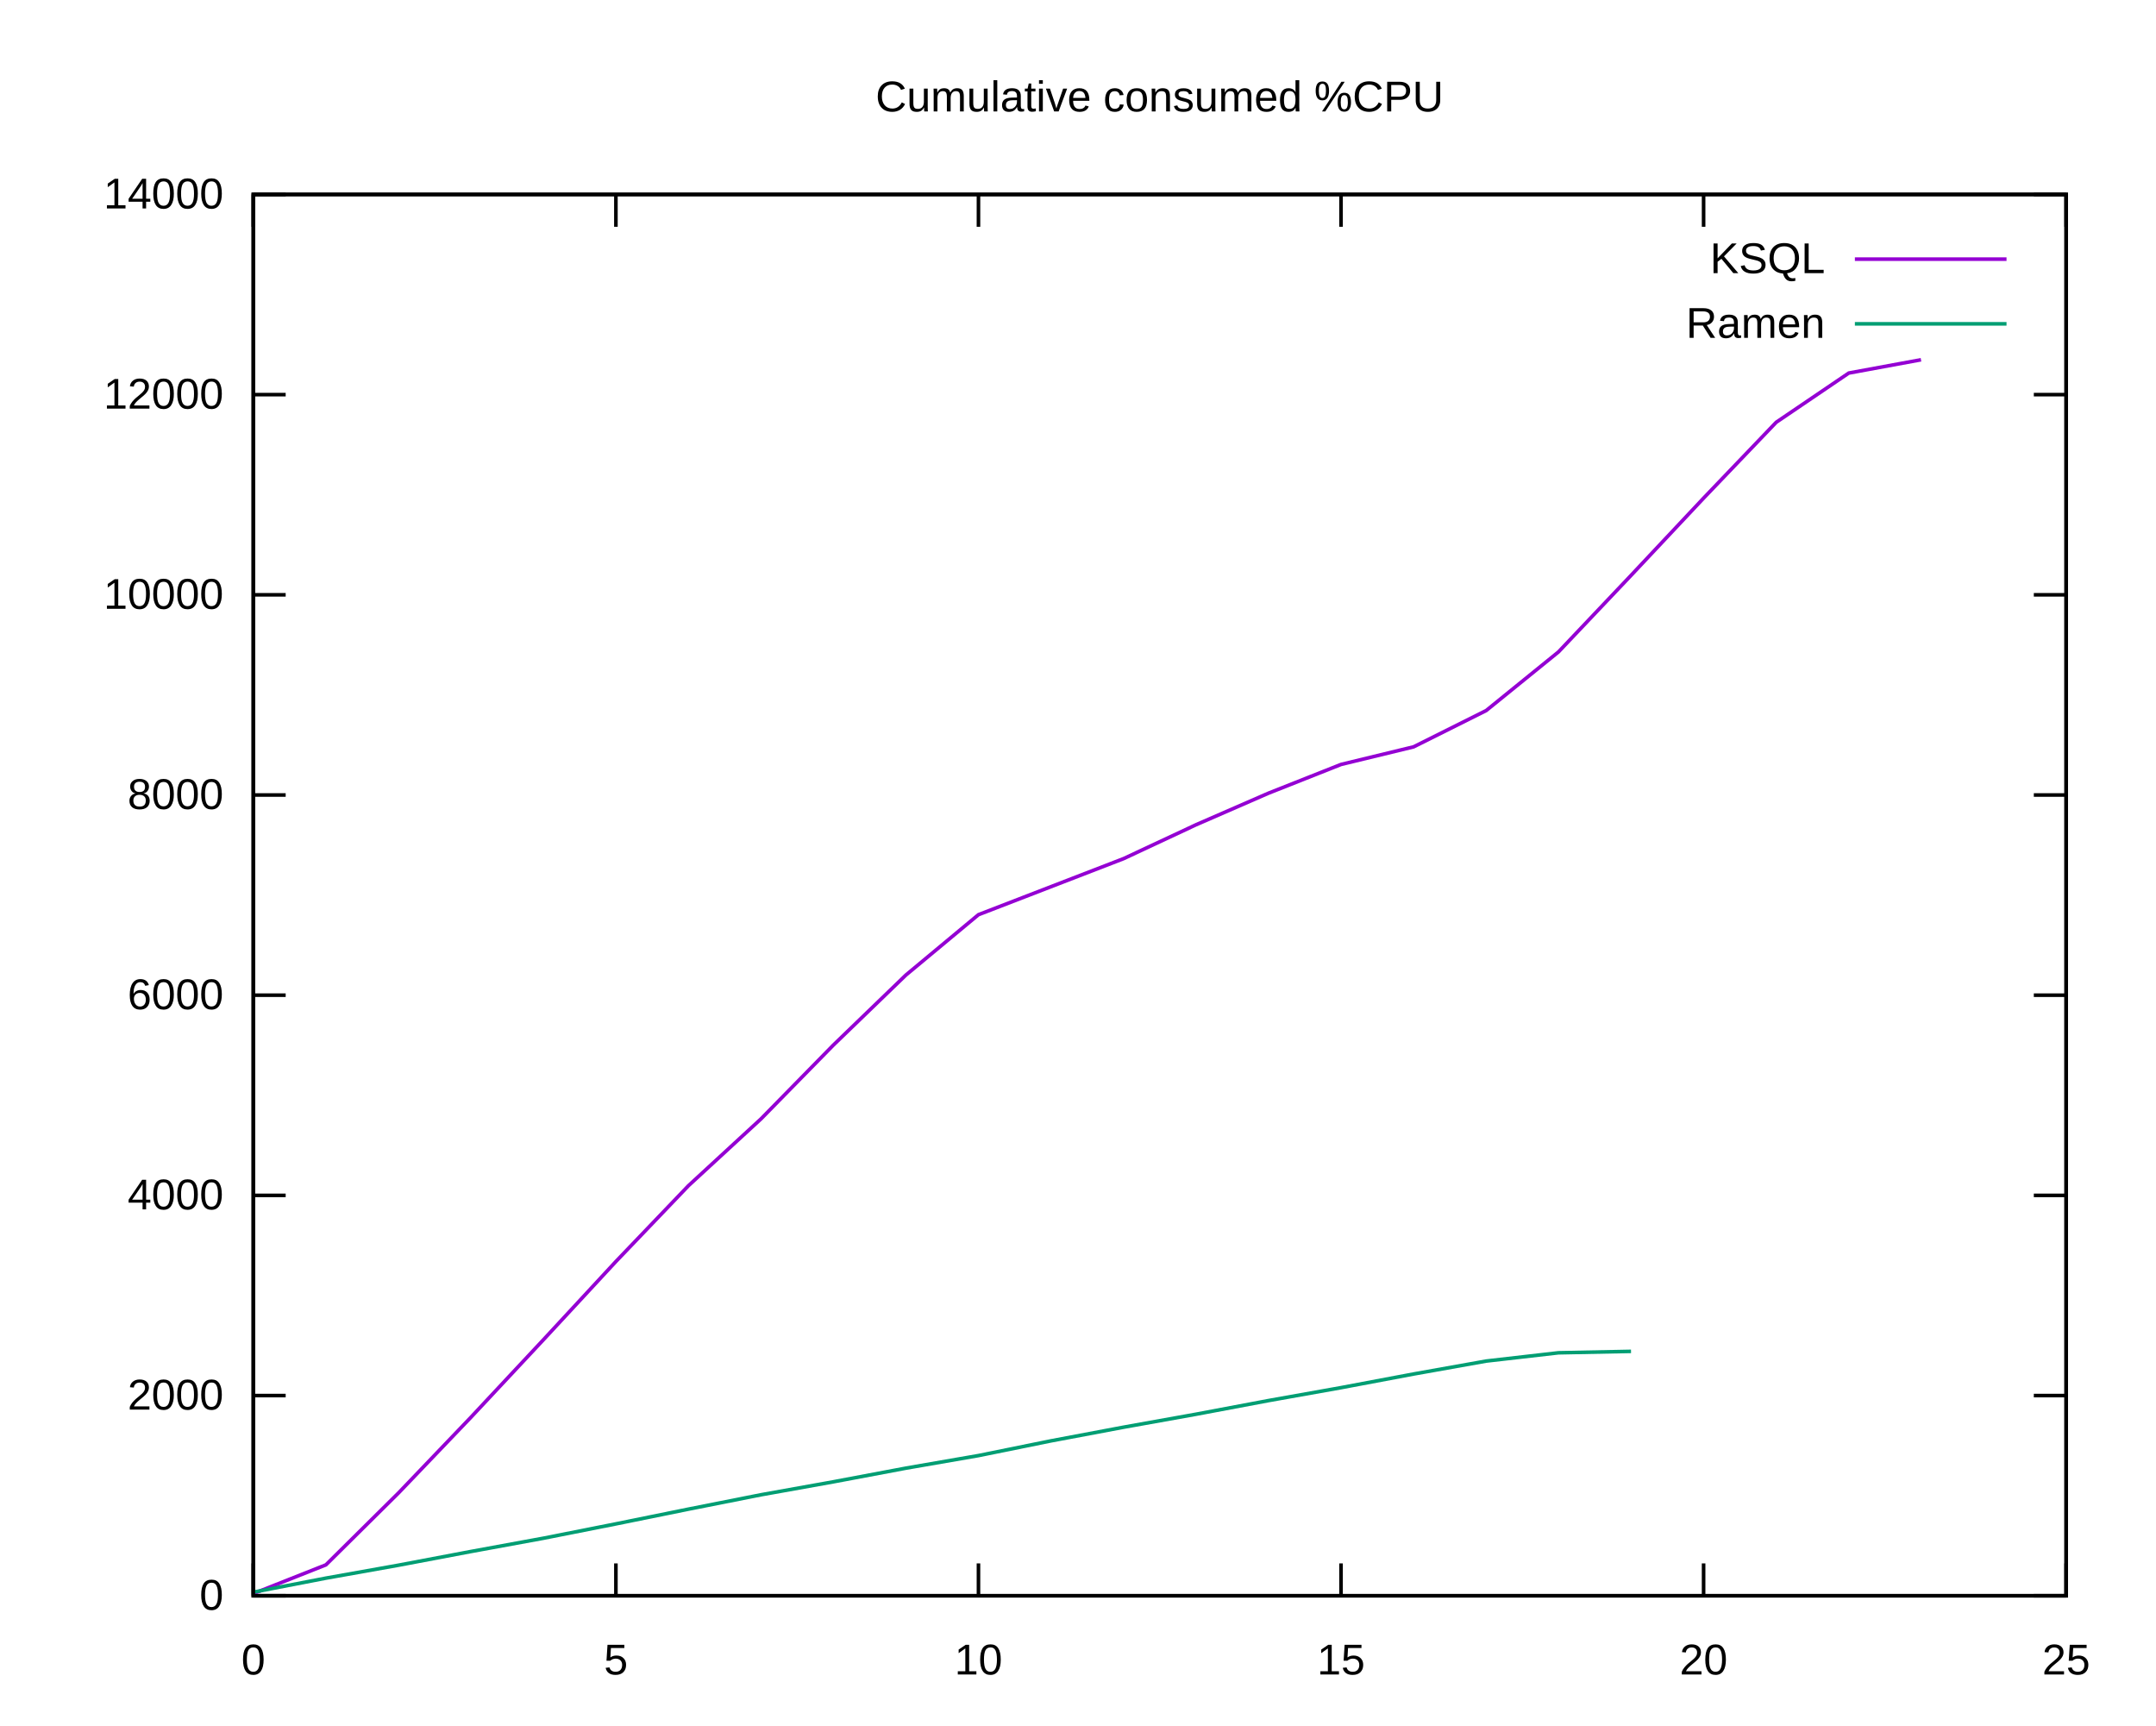
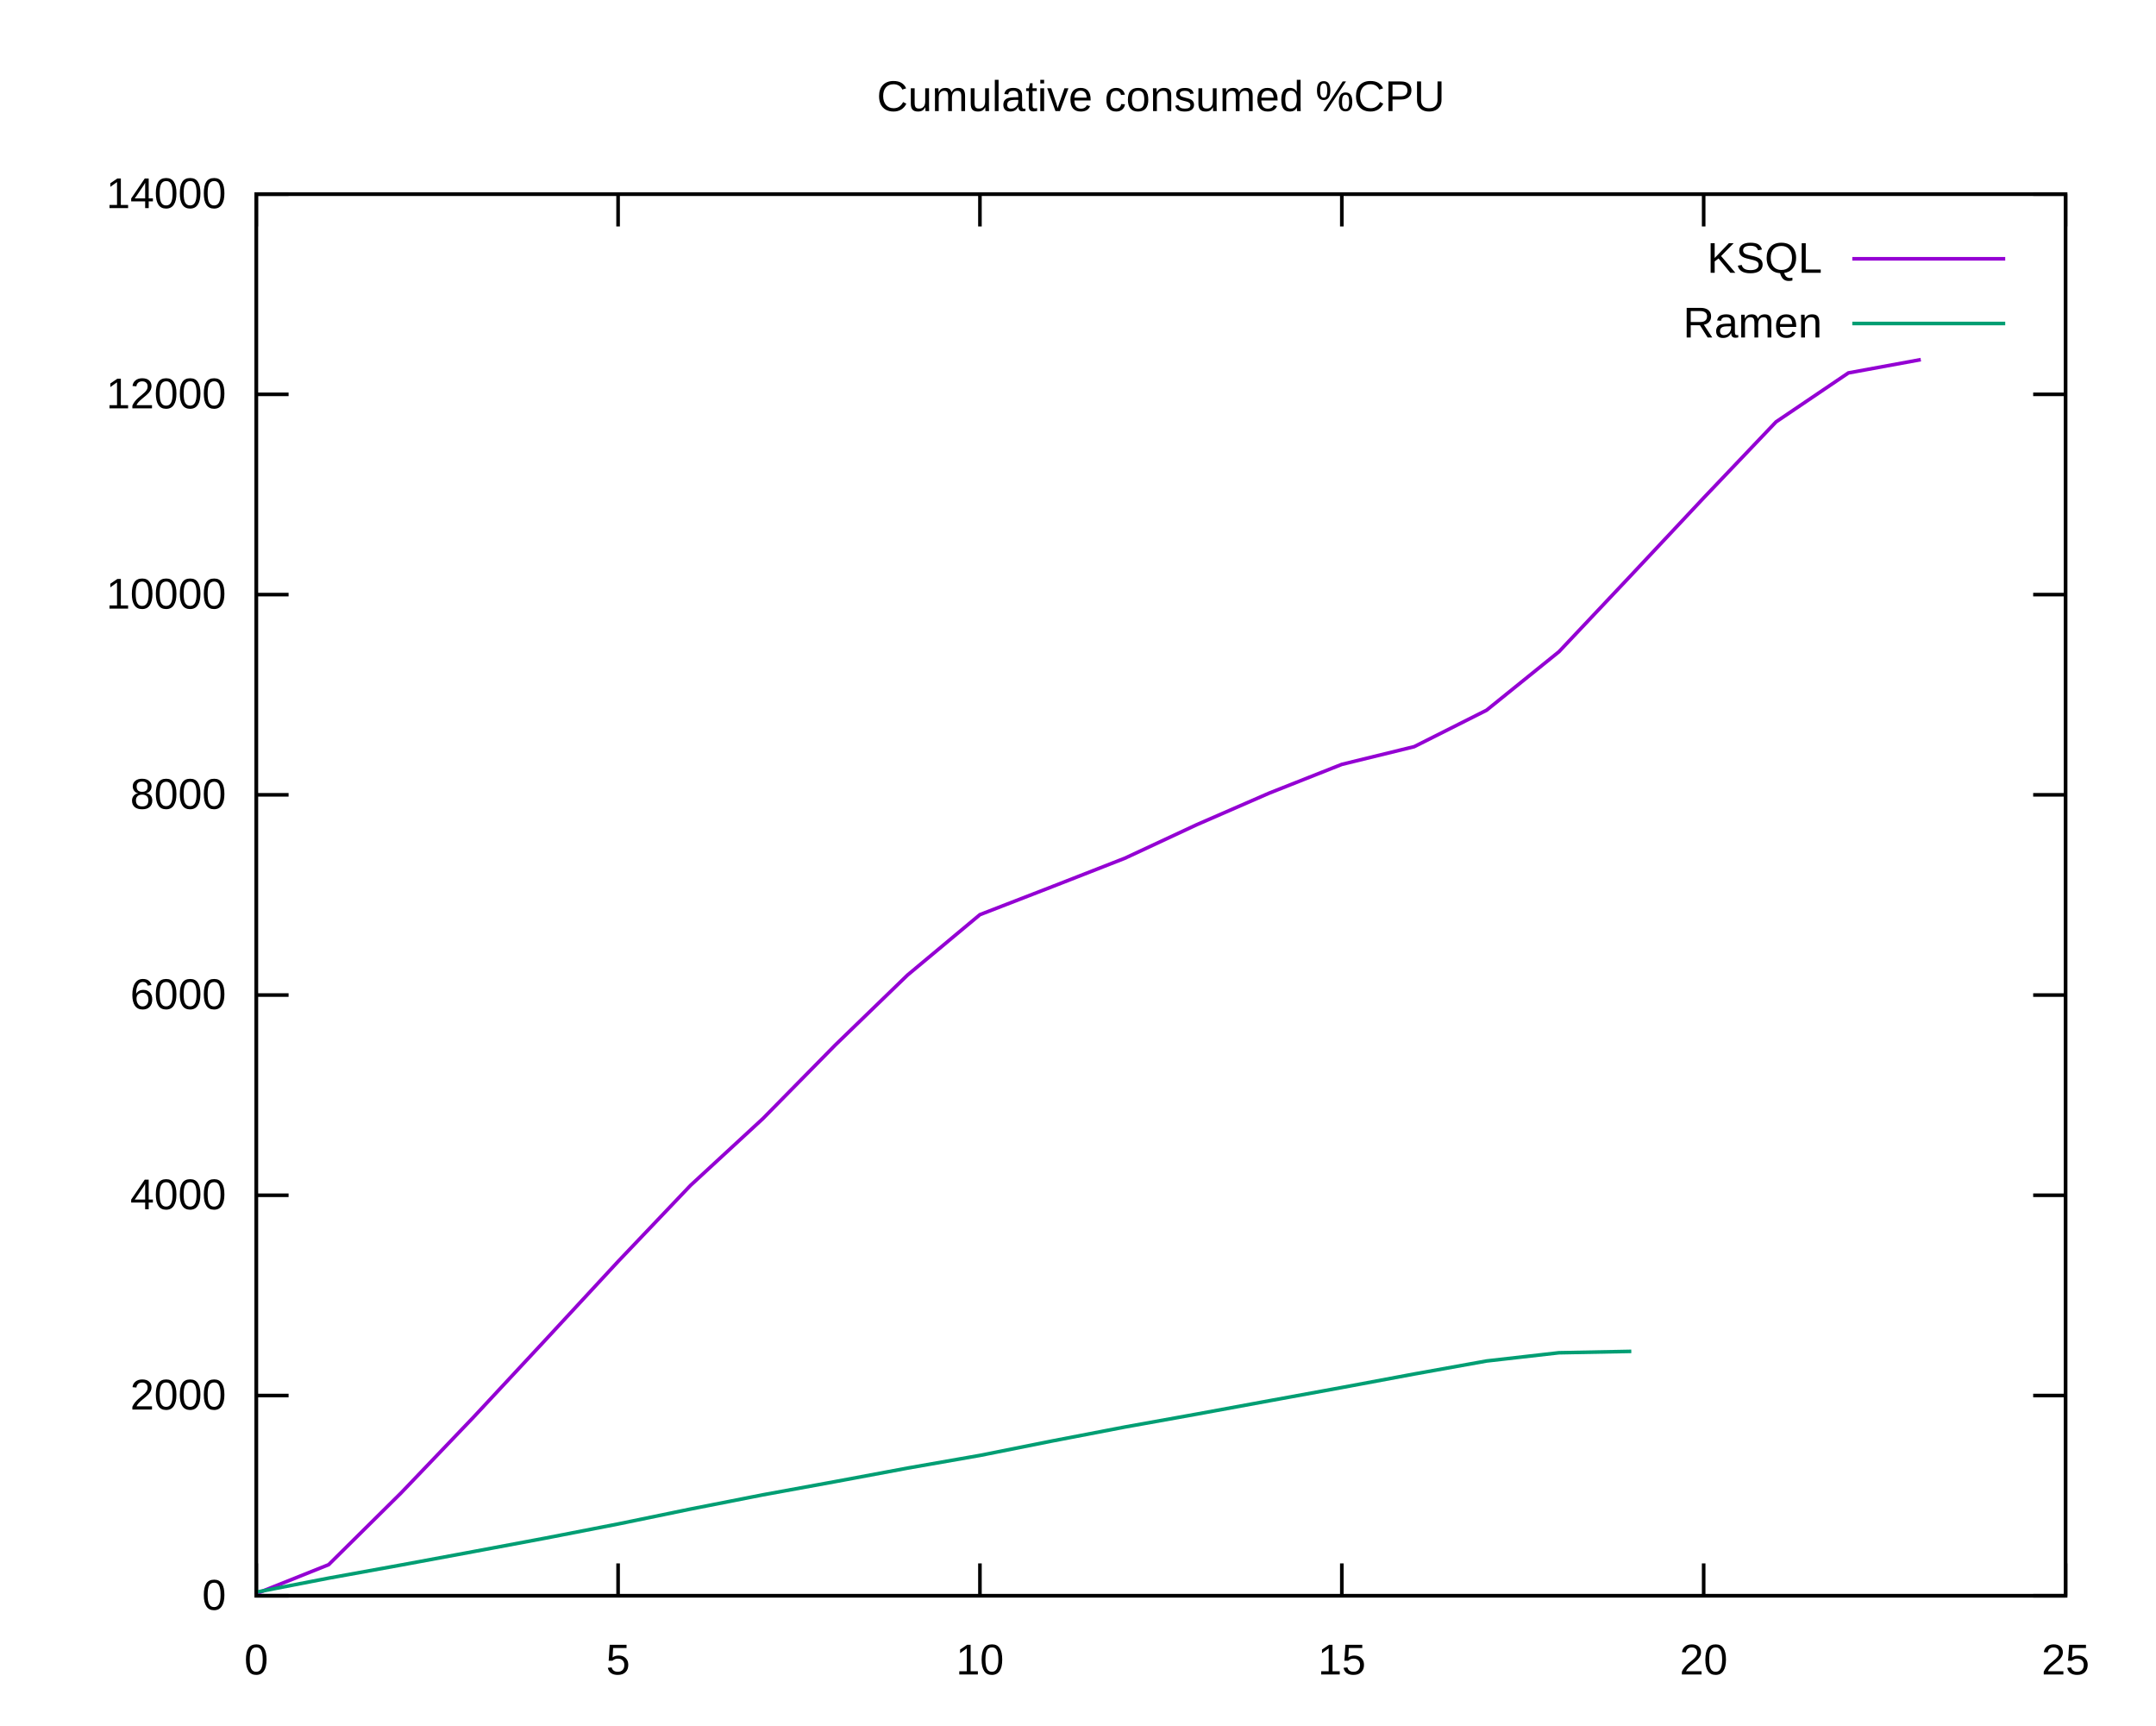
<svg xmlns="http://www.w3.org/2000/svg" xmlns:xlink="http://www.w3.org/1999/xlink" width="600" height="480" viewBox="0 0 600 480">
  <g id="gnuplot_canvas">
    <rect x="0" y="0" width="600" height="480" fill="none" />
    <defs>
      <circle id="gpDot" r="0.5" stroke-width="0.5" stroke="currentColor" />
      <path id="gpPt0" stroke-width="0.222" stroke="currentColor" d="M-1,0 h2 M0,-1 v2" />
      <path id="gpPt1" stroke-width="0.222" stroke="currentColor" d="M-1,-1 L1,1 M1,-1 L-1,1" />
      <path id="gpPt2" stroke-width="0.222" stroke="currentColor" d="M-1,0 L1,0 M0,-1 L0,1 M-1,-1 L1,1 M-1,1 L1,-1" />
      <rect id="gpPt3" stroke-width="0.222" stroke="currentColor" x="-1" y="-1" width="2" height="2" />
      <rect id="gpPt4" stroke-width="0.222" stroke="currentColor" fill="currentColor" x="-1" y="-1" width="2" height="2" />
      <circle id="gpPt5" stroke-width="0.222" stroke="currentColor" cx="0" cy="0" r="1" />
      <use xlink:href="#gpPt5" id="gpPt6" fill="currentColor" stroke="none" />
      <path id="gpPt7" stroke-width="0.222" stroke="currentColor" d="M0,-1.33 L-1.33,0.67 L1.33,0.67 z" />
      <use xlink:href="#gpPt7" id="gpPt8" fill="currentColor" stroke="none" />
      <use xlink:href="#gpPt7" id="gpPt9" stroke="currentColor" transform="rotate(180)" />
      <use xlink:href="#gpPt9" id="gpPt10" fill="currentColor" stroke="none" />
      <use xlink:href="#gpPt3" id="gpPt11" stroke="currentColor" transform="rotate(45)" />
      <use xlink:href="#gpPt11" id="gpPt12" fill="currentColor" stroke="none" />
      <path id="gpPt13" stroke-width="0.222" stroke="currentColor" d="M0,1.330 L1.265,0.411 L0.782,-1.067 L-0.782,-1.076 L-1.265,0.411 z" />
      <use xlink:href="#gpPt13" id="gpPt14" fill="currentColor" stroke="none" />
      <filter id="textbox" filterUnits="objectBoundingBox" x="0" y="0" height="1" width="1">
        <feFlood flood-color="white" flood-opacity="1" result="bgnd" />
        <feComposite in="SourceGraphic" in2="bgnd" operator="atop" />
      </filter>
      <filter id="greybox" filterUnits="objectBoundingBox" x="0" y="0" height="1" width="1">
        <feFlood flood-color="lightgrey" flood-opacity="1" result="grey" />
        <feComposite in="SourceGraphic" in2="grey" operator="atop" />
      </filter>
    </defs>
    <g fill="none" color="white" stroke="currentColor" stroke-width="1.00" stroke-linecap="butt" stroke-linejoin="miter">
</g>
    <g fill="none" color="black" stroke="currentColor" stroke-width="1.00" stroke-linecap="butt" stroke-linejoin="miter">
-       <path stroke="black" d="M70.5,444.0 L79.5,444.0 M575.0,444.0 L566.0,444.0  " />
-       <g transform="translate(62.2,447.9)" stroke="none" fill="black" font-family="Arial" font-size="12.00" text-anchor="end">
+       <path stroke="black" d="M71.31,444.00 L80.31,444.00 M574.82,444.00 L565.82,444.00  " />
+       <g transform="translate(62.92,447.90)" stroke="none" fill="black" font-family="Arial" font-size="12.00" text-anchor="end">
        <text>
          <tspan font-family="Arial"> 0</tspan>
        </text>
      </g>
    </g>
    <g fill="none" color="black" stroke="currentColor" stroke-width="1.00" stroke-linecap="butt" stroke-linejoin="miter">
-       <path stroke="black" d="M70.5,388.3 L79.5,388.3 M575.0,388.3 L566.0,388.3  " />
-       <g transform="translate(62.2,392.2)" stroke="none" fill="black" font-family="Arial" font-size="12.00" text-anchor="end">
+       <path stroke="black" d="M71.31,388.29 L80.31,388.29 M574.82,388.29 L565.82,388.29  " />
+       <g transform="translate(62.92,392.19)" stroke="none" fill="black" font-family="Arial" font-size="12.00" text-anchor="end">
        <text>
          <tspan font-family="Arial"> 2000</tspan>
        </text>
      </g>
    </g>
    <g fill="none" color="black" stroke="currentColor" stroke-width="1.00" stroke-linecap="butt" stroke-linejoin="miter">
-       <path stroke="black" d="M70.5,332.6 L79.5,332.6 M575.0,332.6 L566.0,332.6  " />
-       <g transform="translate(62.2,336.5)" stroke="none" fill="black" font-family="Arial" font-size="12.00" text-anchor="end">
+       <path stroke="black" d="M71.31,332.57 L80.31,332.57 M574.82,332.57 L565.82,332.57  " />
+       <g transform="translate(62.92,336.47)" stroke="none" fill="black" font-family="Arial" font-size="12.00" text-anchor="end">
        <text>
          <tspan font-family="Arial"> 4000</tspan>
        </text>
      </g>
    </g>
    <g fill="none" color="black" stroke="currentColor" stroke-width="1.00" stroke-linecap="butt" stroke-linejoin="miter">
-       <path stroke="black" d="M70.5,276.9 L79.5,276.9 M575.0,276.9 L566.0,276.9  " />
-       <g transform="translate(62.2,280.8)" stroke="none" fill="black" font-family="Arial" font-size="12.00" text-anchor="end">
+       <path stroke="black" d="M71.31,276.86 L80.31,276.86 M574.82,276.86 L565.82,276.86  " />
+       <g transform="translate(62.92,280.76)" stroke="none" fill="black" font-family="Arial" font-size="12.00" text-anchor="end">
        <text>
          <tspan font-family="Arial"> 6000</tspan>
        </text>
      </g>
    </g>
    <g fill="none" color="black" stroke="currentColor" stroke-width="1.00" stroke-linecap="butt" stroke-linejoin="miter">
-       <path stroke="black" d="M70.5,221.2 L79.5,221.2 M575.0,221.2 L566.0,221.2  " />
-       <g transform="translate(62.2,225.1)" stroke="none" fill="black" font-family="Arial" font-size="12.00" text-anchor="end">
+       <path stroke="black" d="M71.31,221.15 L80.31,221.15 M574.82,221.15 L565.82,221.15  " />
+       <g transform="translate(62.92,225.05)" stroke="none" fill="black" font-family="Arial" font-size="12.00" text-anchor="end">
        <text>
          <tspan font-family="Arial"> 8000</tspan>
        </text>
      </g>
    </g>
    <g fill="none" color="black" stroke="currentColor" stroke-width="1.00" stroke-linecap="butt" stroke-linejoin="miter">
-       <path stroke="black" d="M70.5,165.5 L79.5,165.5 M575.0,165.5 L566.0,165.5  " />
-       <g transform="translate(62.2,169.4)" stroke="none" fill="black" font-family="Arial" font-size="12.00" text-anchor="end">
+       <path stroke="black" d="M71.31,165.44 L80.31,165.44 M574.82,165.44 L565.82,165.44  " />
+       <g transform="translate(62.92,169.34)" stroke="none" fill="black" font-family="Arial" font-size="12.00" text-anchor="end">
        <text>
          <tspan font-family="Arial"> 10000</tspan>
        </text>
      </g>
    </g>
    <g fill="none" color="black" stroke="currentColor" stroke-width="1.00" stroke-linecap="butt" stroke-linejoin="miter">
-       <path stroke="black" d="M70.5,109.8 L79.5,109.8 M575.0,109.8 L566.0,109.8  " />
-       <g transform="translate(62.2,113.7)" stroke="none" fill="black" font-family="Arial" font-size="12.00" text-anchor="end">
+       <path stroke="black" d="M71.31,109.72 L80.31,109.72 M574.82,109.72 L565.82,109.72  " />
+       <g transform="translate(62.92,113.62)" stroke="none" fill="black" font-family="Arial" font-size="12.00" text-anchor="end">
        <text>
          <tspan font-family="Arial"> 12000</tspan>
        </text>
      </g>
    </g>
    <g fill="none" color="black" stroke="currentColor" stroke-width="1.00" stroke-linecap="butt" stroke-linejoin="miter">
-       <path stroke="black" d="M70.5,54.1 L79.5,54.1 M575.0,54.1 L566.0,54.1  " />
-       <g transform="translate(62.2,58.0)" stroke="none" fill="black" font-family="Arial" font-size="12.00" text-anchor="end">
+       <path stroke="black" d="M71.31,54.01 L80.31,54.01 M574.82,54.01 L565.82,54.01  " />
+       <g transform="translate(62.92,57.91)" stroke="none" fill="black" font-family="Arial" font-size="12.00" text-anchor="end">
        <text>
          <tspan font-family="Arial"> 14000</tspan>
        </text>
      </g>
    </g>
    <g fill="none" color="black" stroke="currentColor" stroke-width="1.00" stroke-linecap="butt" stroke-linejoin="miter">
-       <path stroke="black" d="M70.5,444.0 L70.5,435.0 M70.5,54.1 L70.5,63.1  " />
-       <g transform="translate(70.5,465.9)" stroke="none" fill="black" font-family="Arial" font-size="12.00" text-anchor="middle">
+       <path stroke="black" d="M71.31,444.00 L71.31,435.00 M71.31,54.01 L71.31,63.01  " />
+       <g transform="translate(71.31,465.90)" stroke="none" fill="black" font-family="Arial" font-size="12.00" text-anchor="middle">
        <text>
          <tspan font-family="Arial"> 0</tspan>
        </text>
      </g>
    </g>
    <g fill="none" color="black" stroke="currentColor" stroke-width="1.00" stroke-linecap="butt" stroke-linejoin="miter">
-       <path stroke="black" d="M171.4,444.0 L171.4,435.0 M171.4,54.1 L171.4,63.1  " />
-       <g transform="translate(171.4,465.9)" stroke="none" fill="black" font-family="Arial" font-size="12.00" text-anchor="middle">
+       <path stroke="black" d="M172.01,444.00 L172.01,435.00 M172.01,54.01 L172.01,63.01  " />
+       <g transform="translate(172.01,465.90)" stroke="none" fill="black" font-family="Arial" font-size="12.00" text-anchor="middle">
        <text>
          <tspan font-family="Arial"> 5</tspan>
        </text>
      </g>
    </g>
    <g fill="none" color="black" stroke="currentColor" stroke-width="1.00" stroke-linecap="butt" stroke-linejoin="miter">
-       <path stroke="black" d="M272.3,444.0 L272.3,435.0 M272.3,54.1 L272.3,63.1  " />
-       <g transform="translate(272.3,465.9)" stroke="none" fill="black" font-family="Arial" font-size="12.00" text-anchor="middle">
+       <path stroke="black" d="M272.71,444.00 L272.71,435.00 M272.71,54.01 L272.71,63.01  " />
+       <g transform="translate(272.71,465.90)" stroke="none" fill="black" font-family="Arial" font-size="12.00" text-anchor="middle">
        <text>
          <tspan font-family="Arial"> 10</tspan>
        </text>
      </g>
    </g>
    <g fill="none" color="black" stroke="currentColor" stroke-width="1.00" stroke-linecap="butt" stroke-linejoin="miter">
-       <path stroke="black" d="M373.2,444.0 L373.2,435.0 M373.2,54.1 L373.2,63.1  " />
-       <g transform="translate(373.2,465.9)" stroke="none" fill="black" font-family="Arial" font-size="12.00" text-anchor="middle">
+       <path stroke="black" d="M373.42,444.00 L373.42,435.00 M373.42,54.01 L373.42,63.01  " />
+       <g transform="translate(373.42,465.90)" stroke="none" fill="black" font-family="Arial" font-size="12.00" text-anchor="middle">
        <text>
          <tspan font-family="Arial"> 15</tspan>
        </text>
      </g>
    </g>
    <g fill="none" color="black" stroke="currentColor" stroke-width="1.00" stroke-linecap="butt" stroke-linejoin="miter">
-       <path stroke="black" d="M474.1,444.0 L474.1,435.0 M474.1,54.1 L474.1,63.1  " />
-       <g transform="translate(474.1,465.9)" stroke="none" fill="black" font-family="Arial" font-size="12.00" text-anchor="middle">
+       <path stroke="black" d="M474.12,444.00 L474.12,435.00 M474.12,54.01 L474.12,63.01  " />
+       <g transform="translate(474.12,465.90)" stroke="none" fill="black" font-family="Arial" font-size="12.00" text-anchor="middle">
        <text>
          <tspan font-family="Arial"> 20</tspan>
        </text>
      </g>
    </g>
    <g fill="none" color="black" stroke="currentColor" stroke-width="1.00" stroke-linecap="butt" stroke-linejoin="miter">
-       <path stroke="black" d="M575.0,444.0 L575.0,435.0 M575.0,54.1 L575.0,63.1  " />
-       <g transform="translate(575.0,465.9)" stroke="none" fill="black" font-family="Arial" font-size="12.00" text-anchor="middle">
+       <path stroke="black" d="M574.82,444.00 L574.82,435.00 M574.82,54.01 L574.82,63.01  " />
+       <g transform="translate(574.82,465.90)" stroke="none" fill="black" font-family="Arial" font-size="12.00" text-anchor="middle">
        <text>
          <tspan font-family="Arial"> 25</tspan>
        </text>
      </g>
    </g>
    <g fill="none" color="black" stroke="currentColor" stroke-width="1.00" stroke-linecap="butt" stroke-linejoin="miter">
</g>
    <g fill="none" color="black" stroke="currentColor" stroke-width="1.00" stroke-linecap="butt" stroke-linejoin="miter">
-       <path stroke="black" d="M70.5,54.1 L70.5,444.0 L575.0,444.0 L575.0,54.1 L70.5,54.1 Z  " />
+       <path stroke="black" d="M71.31,54.01 L71.31,444.00 L574.82,444.00 L574.82,54.01 L71.31,54.01 Z  " />
    </g>
    <g fill="none" color="black" stroke="currentColor" stroke-width="1.00" stroke-linecap="butt" stroke-linejoin="miter">
-       <g transform="translate(322.7,31.0)" stroke="none" fill="black" font-family="Arial" font-size="12.00" text-anchor="middle">
-         <text>
-           <tspan font-family="Arial">Cumulative consumed %CPU</tspan>
-         </text>
-       </g>
-     </g>
+ </g>
    <g id="gnuplot_plot_1">
      <g fill="none" color="black" stroke="currentColor" stroke-width="1.00" stroke-linecap="butt" stroke-linejoin="miter">
-         <g transform="translate(507.9,76.0)" stroke="none" fill="black" font-family="Arial" font-size="12.00" text-anchor="end">
+         <g transform="translate(507.09,75.91)" stroke="none" fill="black" font-family="Arial" font-size="12.00" text-anchor="end">
          <text>
            <tspan font-family="Arial">KSQL</tspan>
          </text>
        </g>
      </g>
      <g fill="none" color="black" stroke="currentColor" stroke-width="1.00" stroke-linecap="butt" stroke-linejoin="miter">
-         <path stroke="rgb(148,   0, 211)" d="M516.2,72.1 L558.4,72.1 M70.5,443.4 L90.7,435.4 L110.9,415.4 L131.0,394.4 L151.2,372.8 L171.4,351.0   L191.6,329.9 L211.8,311.3 L231.9,290.8 L252.1,271.3 L272.3,254.5 L292.5,246.7 L312.7,238.9 L332.8,229.5   L353.0,220.7 L373.2,212.7 L393.4,207.8 L413.6,197.7 L433.7,181.4 L453.9,160.1 L474.1,138.6 L494.3,117.5   L514.5,103.8 L534.6,100.1  " />
+         <path stroke="rgb(148,   0, 211)" d="M515.48,72.01 L558.04,72.01 M71.31,443.42 L91.45,435.36 L111.59,415.42 L131.73,394.36 L151.87,372.74 L172.01,350.99   L192.15,329.84 L212.29,311.26 L232.43,290.79 L252.57,271.29 L272.71,254.49 L292.85,246.69 L312.99,238.81 L333.14,229.42   L353.28,220.65 L373.42,212.68 L393.56,207.75 L413.70,197.61 L433.84,181.34 L453.98,160.00 L474.12,138.53 L494.26,117.38   L514.40,103.76 L534.54,100.06  " />
      </g>
    </g>
    <g id="gnuplot_plot_2">
      <g fill="none" color="black" stroke="currentColor" stroke-width="1.00" stroke-linecap="butt" stroke-linejoin="miter">
-         <g transform="translate(507.9,94.0)" stroke="none" fill="black" font-family="Arial" font-size="12.00" text-anchor="end">
+         <g transform="translate(507.09,93.91)" stroke="none" fill="black" font-family="Arial" font-size="12.00" text-anchor="end">
          <text>
            <tspan font-family="Arial">Ramen</tspan>
          </text>
        </g>
      </g>
      <g fill="none" color="black" stroke="currentColor" stroke-width="1.00" stroke-linecap="butt" stroke-linejoin="miter">
-         <path stroke="rgb(  0, 158, 115)" d="M516.2,90.1 L558.4,90.1 M70.5,443.0 L90.7,439.1 L110.9,435.5 L131.0,431.7 L151.2,428.0 L171.4,424.0   L191.6,419.9 L211.8,415.9 L231.9,412.3 L252.1,408.5 L272.3,405.0 L292.5,400.9 L312.7,397.1 L332.8,393.5   L353.0,389.7 L373.2,386.1 L393.4,382.3 L413.6,378.7 L433.7,376.4 L453.9,376.0  " />
+         <path stroke="rgb(  0, 158, 115)" d="M515.48,90.01 L558.04,90.01 M71.31,443.00 L91.45,439.10 L111.59,435.45 L131.73,431.72 L151.87,427.95 L172.01,424.03   L192.15,419.88 L212.29,415.92 L232.43,412.24 L252.57,408.48 L272.71,404.95 L292.85,400.93 L312.99,397.06 L333.14,393.44   L353.28,389.74 L373.42,386.06 L393.56,382.30 L413.70,378.68 L433.84,376.39 L453.98,376.00  " />
      </g>
    </g>
    <g fill="none" color="white" stroke="rgb(  0, 158, 115)" stroke-width="2.00" stroke-linecap="butt" stroke-linejoin="miter">
</g>
    <g fill="none" color="black" stroke="currentColor" stroke-width="2.00" stroke-linecap="butt" stroke-linejoin="miter">
</g>
    <g fill="none" color="black" stroke="black" stroke-width="1.00" stroke-linecap="butt" stroke-linejoin="miter">
</g>
    <g fill="none" color="black" stroke="currentColor" stroke-width="1.00" stroke-linecap="butt" stroke-linejoin="miter">
-       <path stroke="black" d="M70.5,54.1 L70.5,444.0 L575.0,444.0 L575.0,54.1 L70.5,54.1 Z  " />
+       <path stroke="black" d="M71.31,54.01 L71.31,444.00 L574.82,444.00 L574.82,54.01 L71.31,54.01 Z  " />
+     </g>
+     <g fill="none" color="black" stroke="currentColor" stroke-width="1.00" stroke-linecap="butt" stroke-linejoin="miter">
+       <g transform="translate(323.06,30.91)" stroke="none" fill="black" font-family="Arial" font-size="12.00" text-anchor="middle">
+         <text>
+           <tspan font-family="Arial">Cumulative consumed %CPU</tspan>
+         </text>
+       </g>
    </g>
    <g fill="none" color="black" stroke="currentColor" stroke-width="1.00" stroke-linecap="butt" stroke-linejoin="miter">
</g>
  </g>
</svg>
